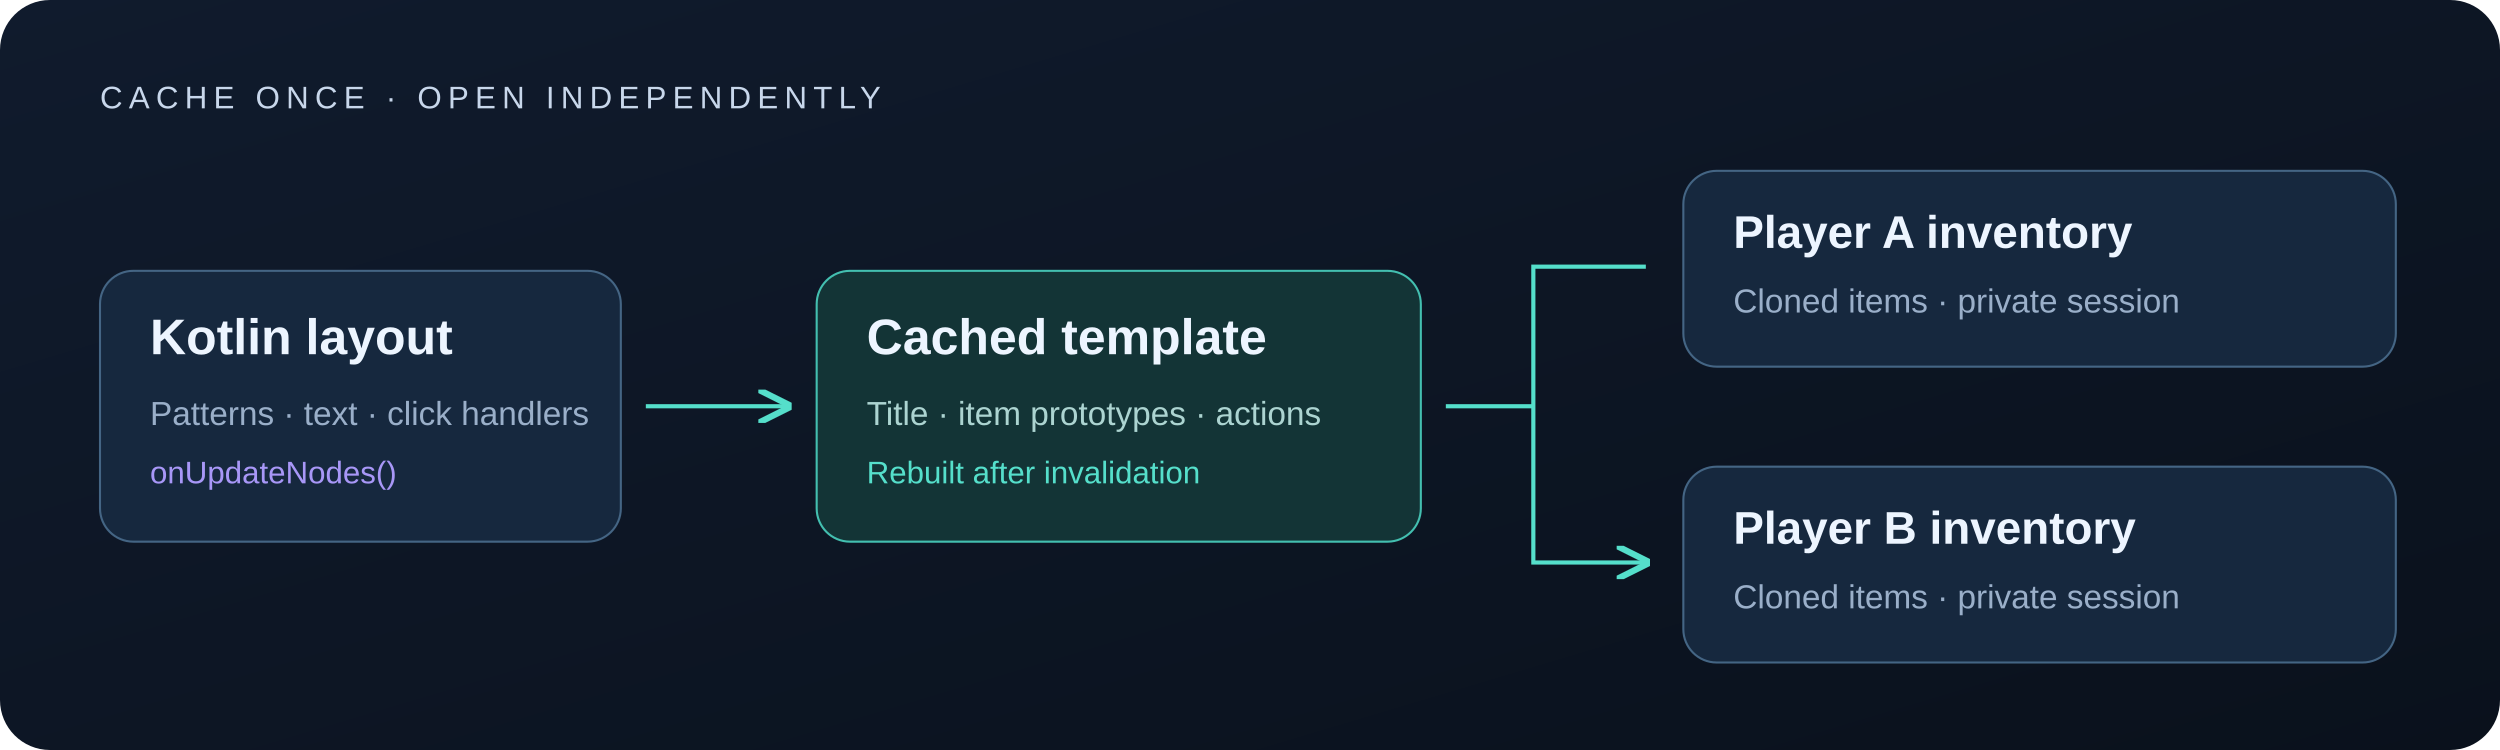
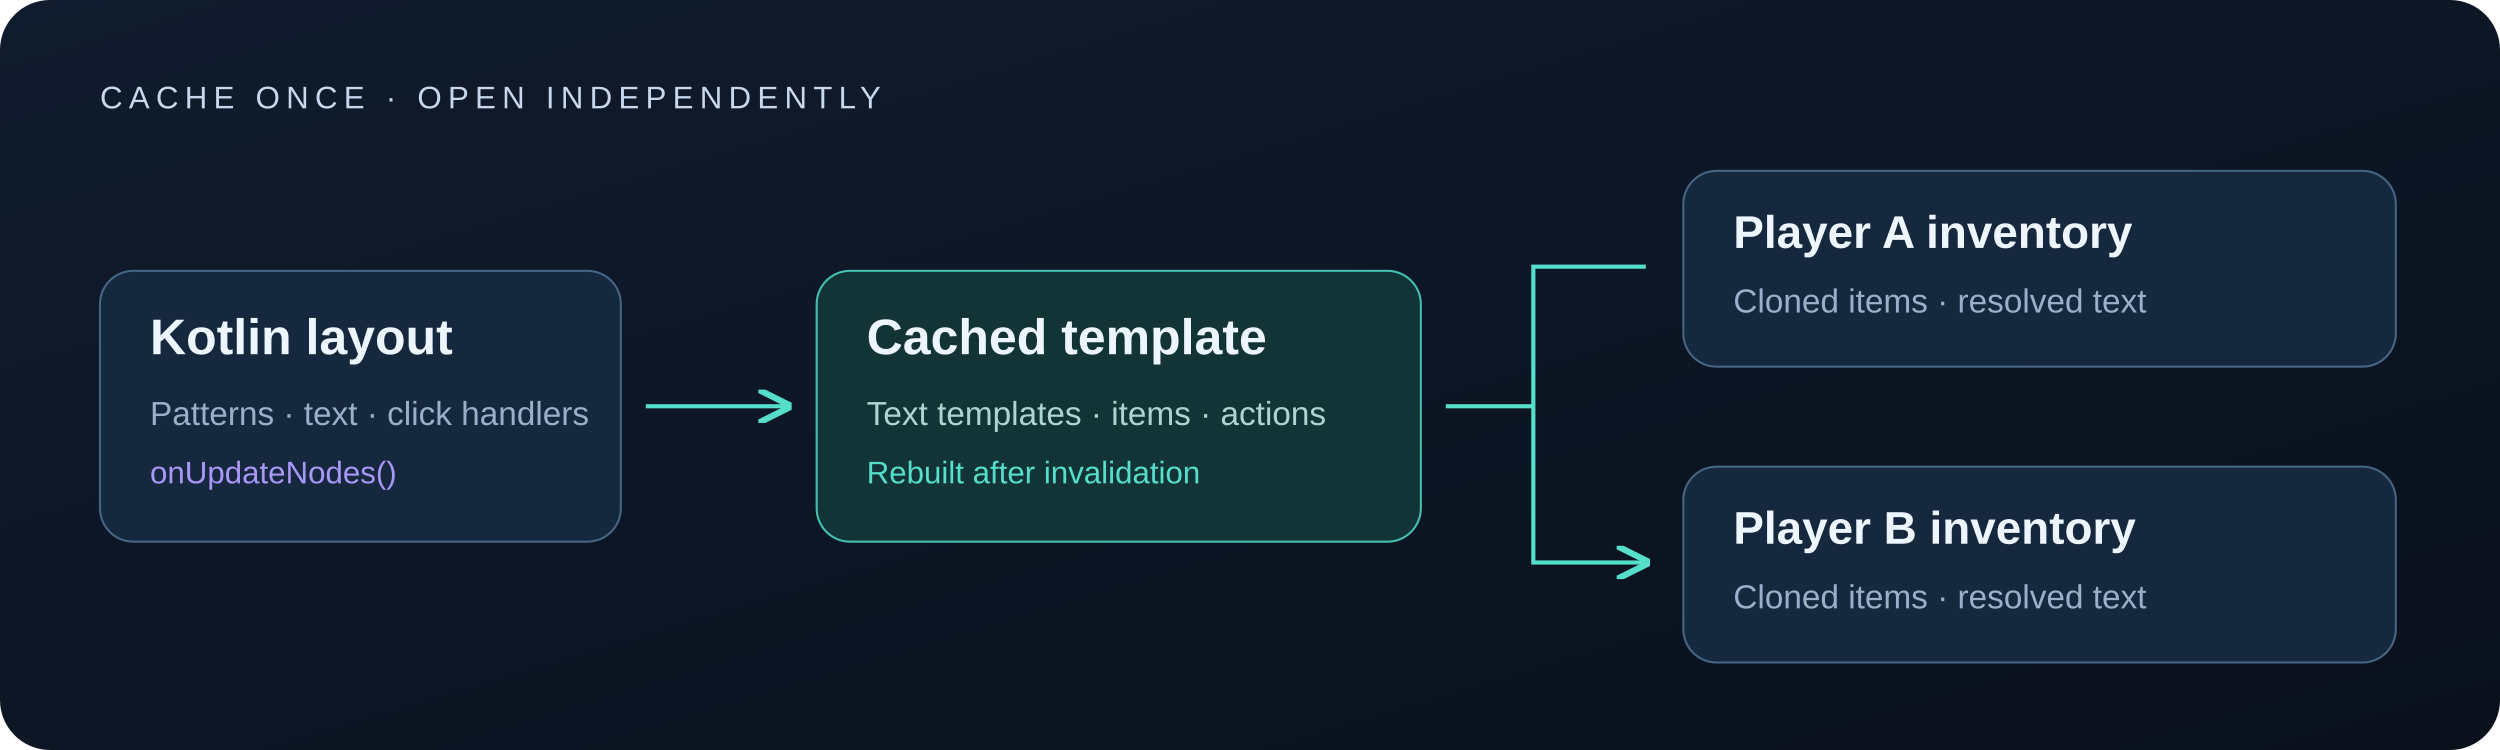
<svg xmlns="http://www.w3.org/2000/svg" width="1200" height="360" viewBox="0 0 1200 360" role="img" aria-labelledby="title desc">
  <defs>
    <linearGradient id="bg" x2="1" y2="1">
      <stop stop-color="#101b2d" />
      <stop offset="1" stop-color="#0a111c" />
    </linearGradient>
    <marker id="arrow" markerWidth="8" markerHeight="8" refX="7" refY="4" orient="auto">
      <path d="M0 0L8 4L0 8" fill="none" stroke="#55dfcb" stroke-width="1.5" />
    </marker>
  </defs>
  <rect width="1200" height="360" rx="24" fill="url(#bg)" />
  <text x="48" y="52" fill="#c8d7eb" font-family="Arial,sans-serif" font-size="15" letter-spacing="3">CACHE ONCE · OPEN INDEPENDENTLY</text>
  <g font-family="Arial,sans-serif">
    <rect x="48" y="130" width="250" height="130" rx="16" fill="#16283e" stroke="#446584" />
    <text x="72" y="170" fill="#edf5ff" font-size="24" font-weight="bold">Kotlin layout</text>
    <text x="72" y="204" fill="#9aafc9" font-size="16">Patterns · text · click handlers</text>
    <text x="72" y="232" fill="#a897f7" font-size="15">onUpdateNodes()</text>
    <path d="M310 195H378" fill="none" stroke="#55dfcb" stroke-width="2" marker-end="url(#arrow)" />
    <rect x="392" y="130" width="290" height="130" rx="16" fill="#133436" stroke="#43bfb0" />
    <text x="416" y="170" fill="#edf5ff" font-size="24" font-weight="bold">Cached template</text>
-     <text x="416" y="204" fill="#acd4d1" font-size="16">Title · item prototypes · actions</text>
+     <text x="416" y="204" fill="#acd4d1" font-size="16">Text templates · items · actions</text>
    <text x="416" y="232" fill="#55dfcb" font-size="15">Rebuilt after invalidation</text>
    <path d="M694 195H736V128H790M736 195V270H790" fill="none" stroke="#55dfcb" stroke-width="2" marker-end="url(#arrow)" />
    <rect x="808" y="82" width="342" height="94" rx="16" fill="#16283e" stroke="#446584" />
    <text x="832" y="119" fill="#edf5ff" font-size="22" font-weight="bold">Player A inventory</text>
-     <text x="832" y="150" fill="#9aafc9" font-size="16">Cloned items · private session</text>
+     <text x="832" y="150" fill="#9aafc9" font-size="16">Cloned items · resolved text</text>
    <rect x="808" y="224" width="342" height="94" rx="16" fill="#16283e" stroke="#446584" />
    <text x="832" y="261" fill="#edf5ff" font-size="22" font-weight="bold">Player B inventory</text>
-     <text x="832" y="292" fill="#9aafc9" font-size="16">Cloned items · private session</text>
+     <text x="832" y="292" fill="#9aafc9" font-size="16">Cloned items · resolved text</text>
  </g>
</svg>
